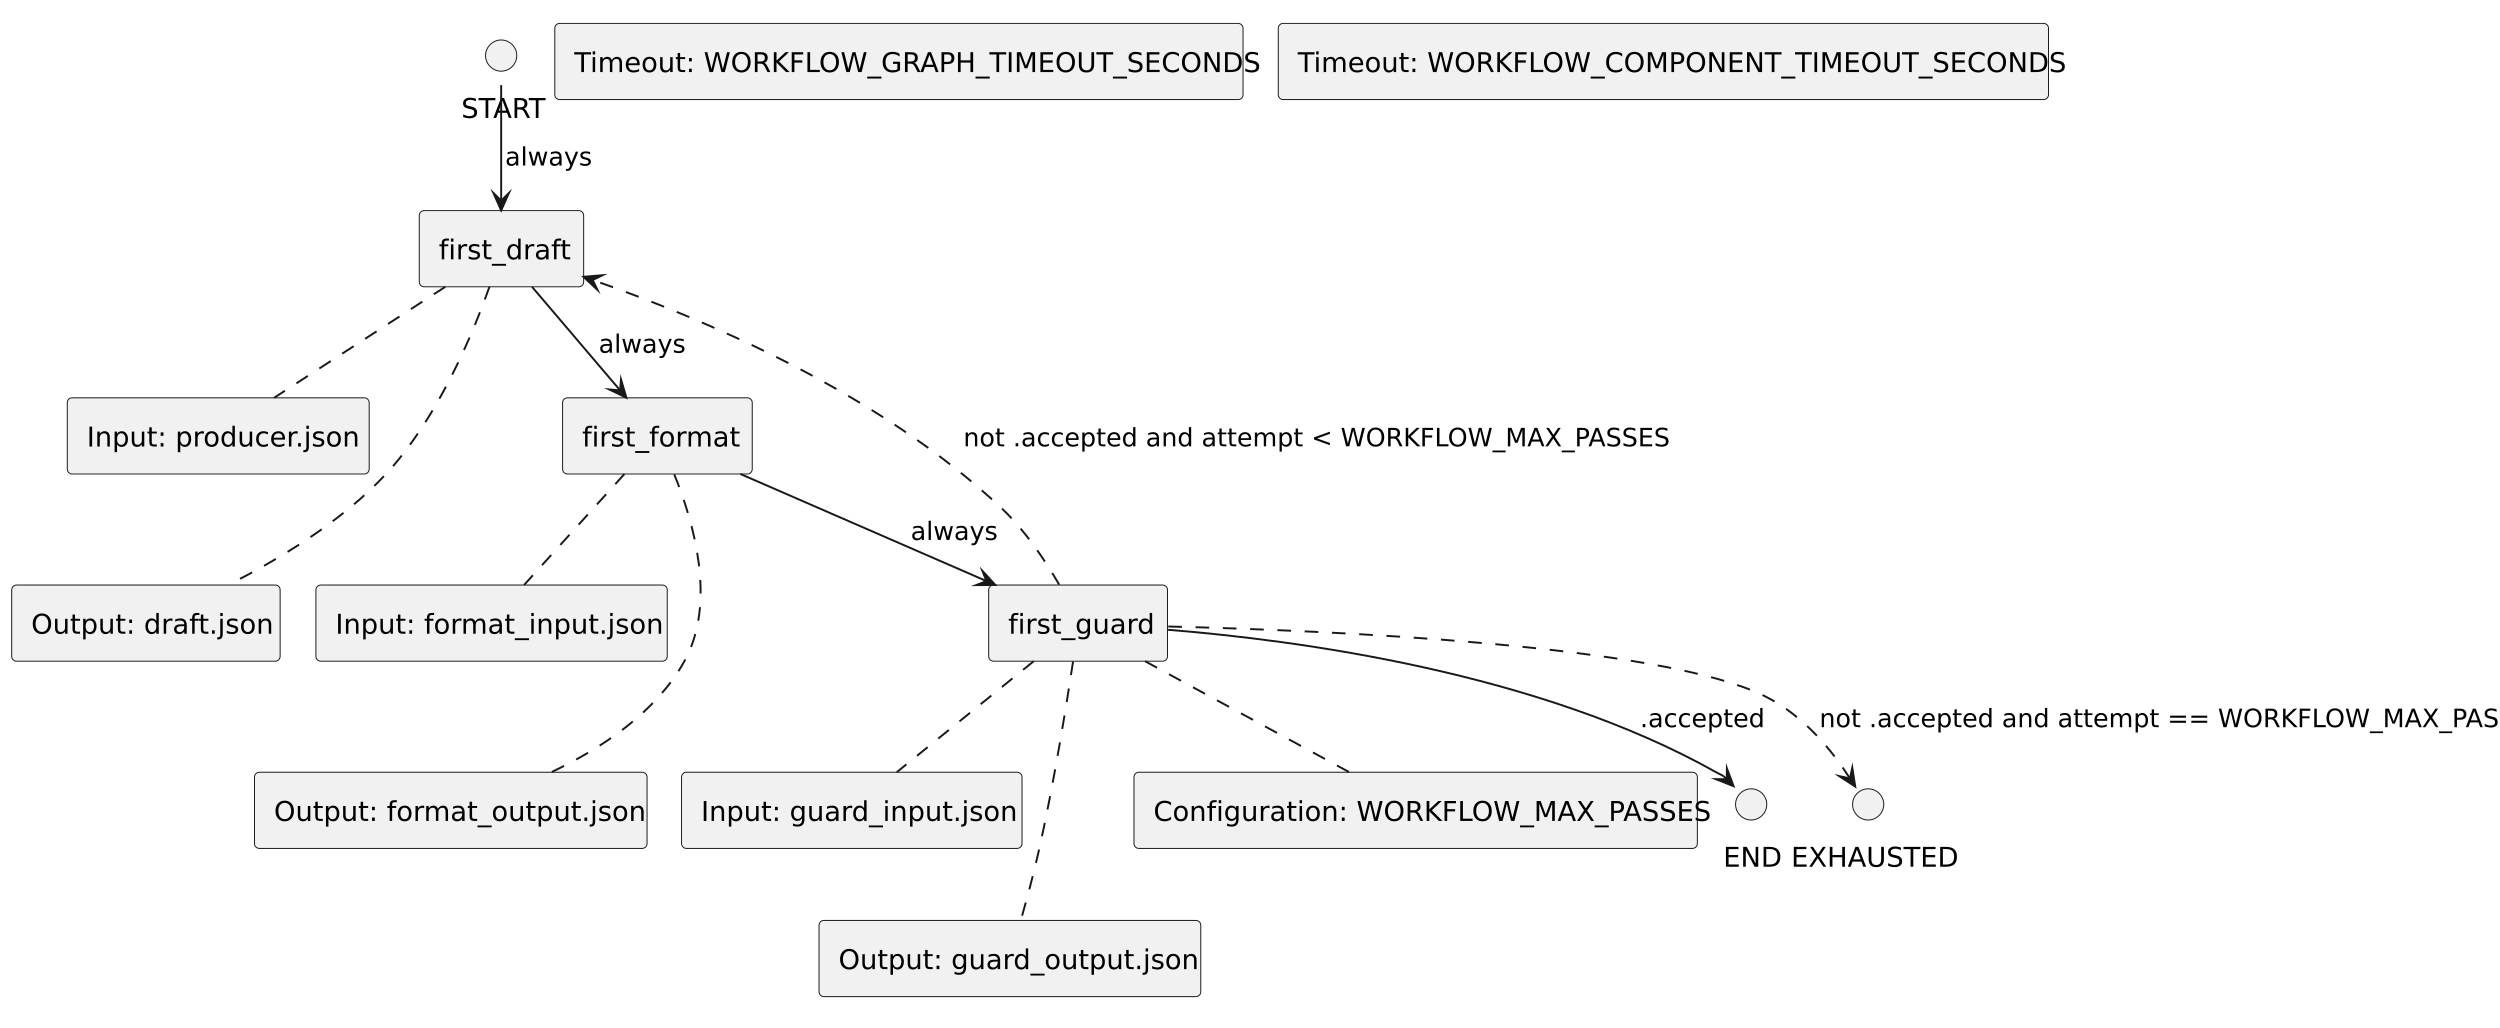
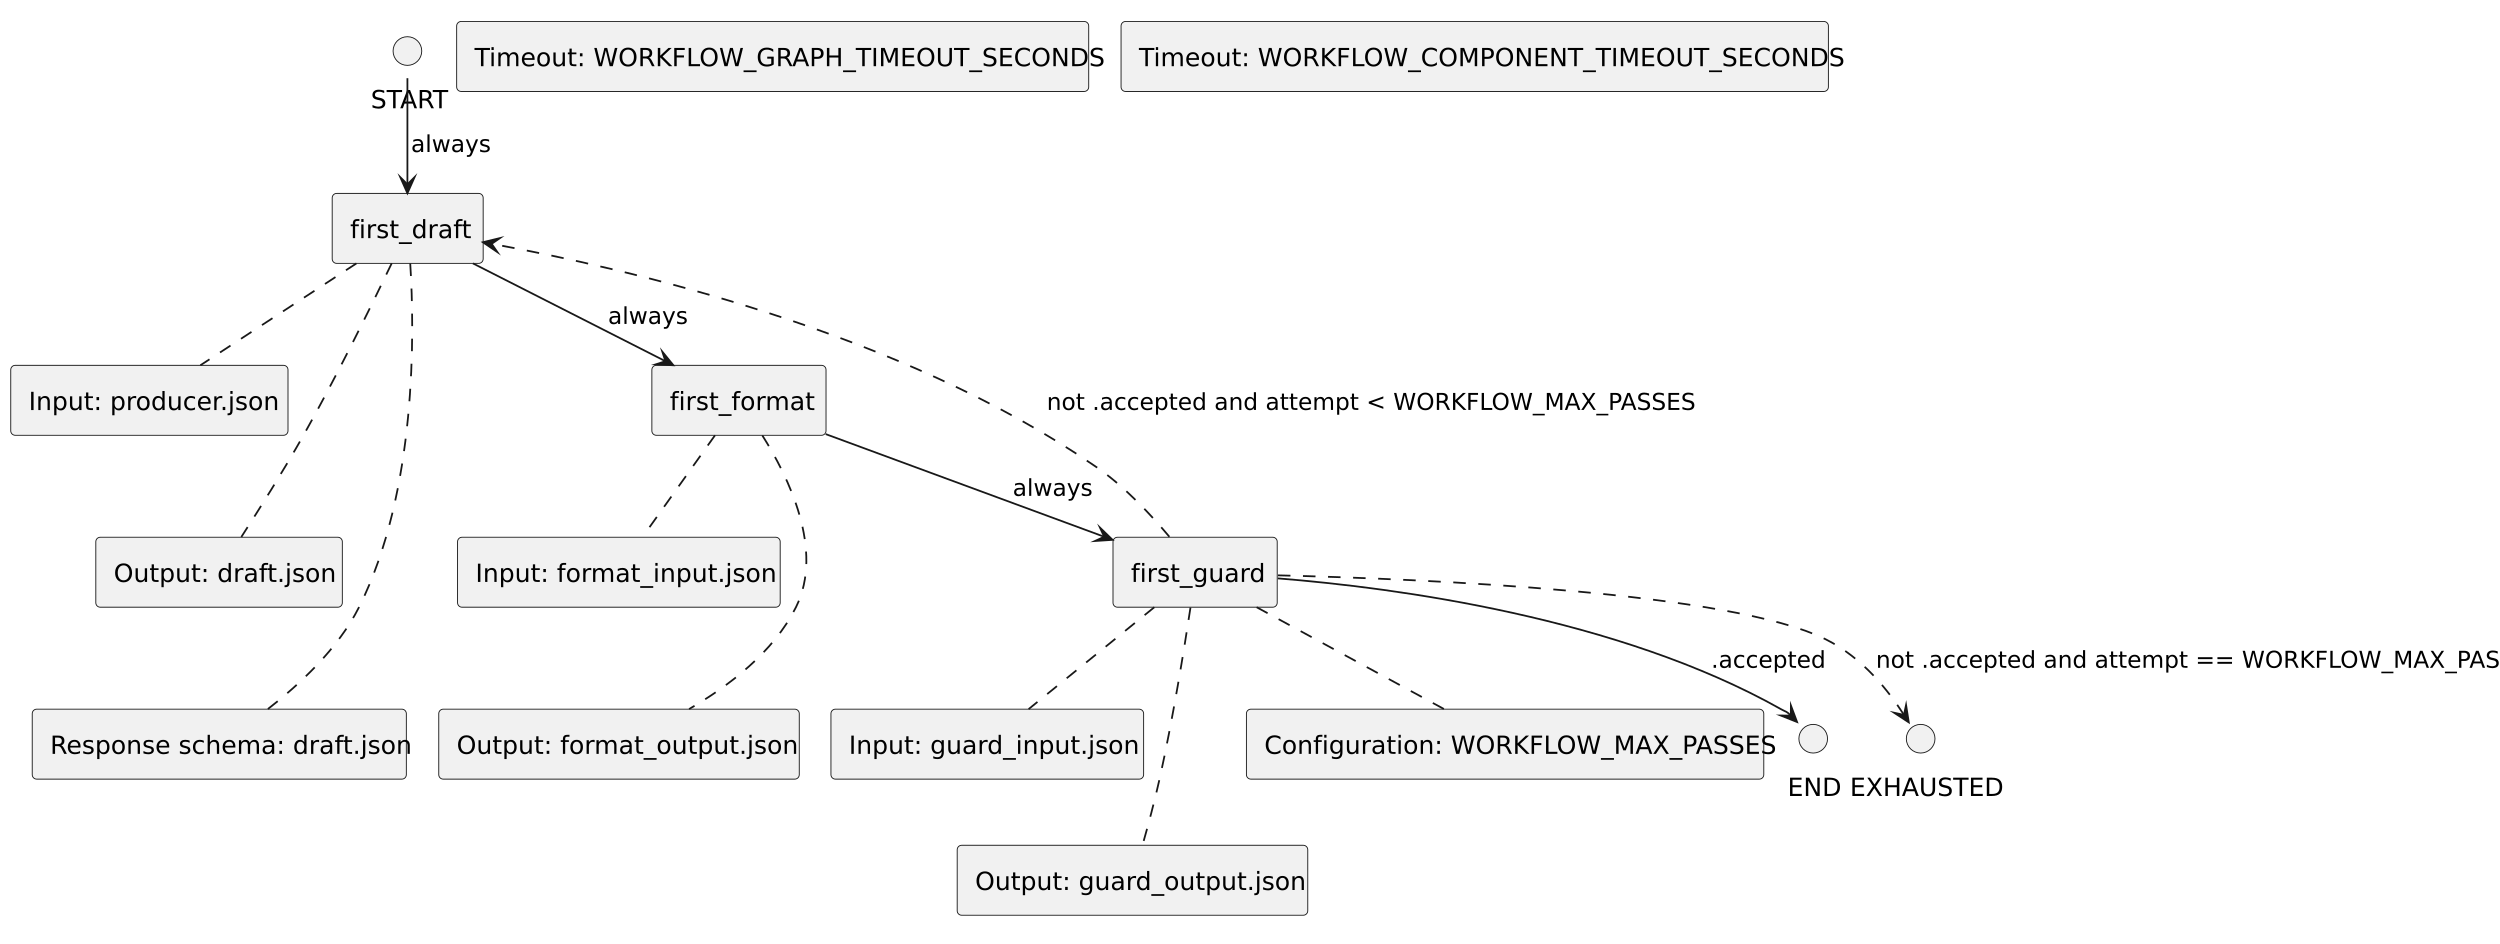
- <svg xmlns="http://www.w3.org/2000/svg" xmlns:xlink="http://www.w3.org/1999/xlink" version="1.1" data-diagram-type="DESCRIPTION" style="width:1282px;height:527px;background:#FFFFFF;" width="1282px" height="527px" viewBox="0 0 1282 527" zoomAndPan="magnify" preserveAspectRatio="none" contentStyleType="text/css">
+ <svg xmlns="http://www.w3.org/2000/svg" xmlns:xlink="http://www.w3.org/1999/xlink" version="1.1" data-diagram-type="DESCRIPTION" style="width:1396px;height:527px;background:#FFFFFF;" width="1396px" height="527px" viewBox="0 0 1396 527" zoomAndPan="magnify" preserveAspectRatio="none" contentStyleType="text/css">
  <defs />
  <g font-family="DejaVu Sans, Liberation Sans, Arial, sans-serif" lengthAdjust="spacing">
    <g class="entity" data-qualified-name="n0" id="ent0001" data-source-line="5">
      <a target="_top" href="//github.com/gorban/api-agent/blob/_____switch_branch_____/demo/contrived/workflows/components/first.md.html#node-first_draft" xlink:href="//github.com/gorban/api-agent/blob/_____switch_branch_____/demo/contrived/workflows/components/first.md.html#node-first_draft" xlink:type="simple" xlink:actuate="onRequest" xlink:show="new" title="//github.com/gorban/api-agent/blob/_____switch_branch_____/demo/contrived/workflows/components/first.md.html#node-first_draft" xlink:title="//github.com/gorban/api-agent/blob/_____switch_branch_____/demo/contrived/workflows/components/first.md.html#node-first_draft">
-         <rect x="215" y="108" width="84.302" height="39.068" fill="#F1F1F1" style="stroke:#181818;stroke-width:0.5;" rx="2.5" ry="2.5" />
-         <text x="225" y="132.966" fill="#000" font-size="14" textLength="64.302">first_draft</text>
+         <rect x="185.5" y="108" width="84.302" height="39.068" fill="#F1F1F1" style="stroke:#181818;stroke-width:0.5;" rx="2.5" ry="2.5" />
+         <text x="195.5" y="132.966" fill="#000" font-size="14" textLength="64.302">first_draft</text>
      </a>
    </g>
    <g class="entity" data-qualified-name="ref0" id="ent0002" data-source-line="6">
      <a target="_top" href="//github.com/gorban/api-agent/blob/_____switch_branch_____/demo/contrived/schemas/producer.json" xlink:href="//github.com/gorban/api-agent/blob/_____switch_branch_____/demo/contrived/schemas/producer.json" xlink:type="simple" xlink:actuate="onRequest" xlink:show="new" title="//github.com/gorban/api-agent/blob/_____switch_branch_____/demo/contrived/schemas/producer.json" xlink:title="//github.com/gorban/api-agent/blob/_____switch_branch_____/demo/contrived/schemas/producer.json">
-         <rect x="34.5" y="204" width="154.819" height="39.068" fill="#F1F1F1" style="stroke:#181818;stroke-width:0.5;" rx="2.5" ry="2.5" />
-         <text x="44.5" y="228.966" fill="#000" font-size="14" textLength="134.819">Input: producer.json</text>
+         <rect x="6" y="204" width="154.819" height="39.068" fill="#F1F1F1" style="stroke:#181818;stroke-width:0.5;" rx="2.5" ry="2.5" />
+         <text x="16" y="228.966" fill="#000" font-size="14" textLength="134.819">Input: producer.json</text>
      </a>
    </g>
    <g class="entity" data-qualified-name="ref1" id="ent0004" data-source-line="8">
      <a target="_top" href="//github.com/gorban/api-agent/blob/_____switch_branch_____/demo/contrived/schemas/draft.json" xlink:href="//github.com/gorban/api-agent/blob/_____switch_branch_____/demo/contrived/schemas/draft.json" xlink:type="simple" xlink:actuate="onRequest" xlink:show="new" title="//github.com/gorban/api-agent/blob/_____switch_branch_____/demo/contrived/schemas/draft.json" xlink:title="//github.com/gorban/api-agent/blob/_____switch_branch_____/demo/contrived/schemas/draft.json">
-         <rect x="6" y="300" width="137.656" height="39.068" fill="#F1F1F1" style="stroke:#181818;stroke-width:0.5;" rx="2.5" ry="2.5" />
-         <text x="16" y="324.966" fill="#000" font-size="14" textLength="117.656">Output: draft.json</text>
+         <rect x="53.5" y="300" width="137.656" height="39.068" fill="#F1F1F1" style="stroke:#181818;stroke-width:0.5;" rx="2.5" ry="2.5" />
+         <text x="63.5" y="324.966" fill="#000" font-size="14" textLength="117.656">Output: draft.json</text>
      </a>
    </g>
-     <g class="entity" data-qualified-name="n1" id="ent0007" data-source-line="11">
-       <a target="_top" href="//github.com/gorban/api-agent/blob/_____switch_branch_____/demo/contrived/workflows/components/first.md.html#node-first_format" xlink:href="//github.com/gorban/api-agent/blob/_____switch_branch_____/demo/contrived/workflows/components/first.md.html#node-first_format" xlink:type="simple" xlink:actuate="onRequest" xlink:show="new" title="//github.com/gorban/api-agent/blob/_____switch_branch_____/demo/contrived/workflows/components/first.md.html#node-first_format" xlink:title="//github.com/gorban/api-agent/blob/_____switch_branch_____/demo/contrived/workflows/components/first.md.html#node-first_format">
-         <rect x="288.5" y="204" width="97.252" height="39.068" fill="#F1F1F1" style="stroke:#181818;stroke-width:0.5;" rx="2.5" ry="2.5" />
-         <text x="298.5" y="228.966" fill="#000" font-size="14" textLength="77.252">first_format</text>
+     <g class="entity" data-qualified-name="ref2" id="ent0007" data-source-line="11">
+       <a target="_top" href="//github.com/gorban/api-agent/blob/_____switch_branch_____/demo/contrived/schemas/draft.json" xlink:href="//github.com/gorban/api-agent/blob/_____switch_branch_____/demo/contrived/schemas/draft.json" xlink:type="simple" xlink:actuate="onRequest" xlink:show="new" title="//github.com/gorban/api-agent/blob/_____switch_branch_____/demo/contrived/schemas/draft.json" xlink:title="//github.com/gorban/api-agent/blob/_____switch_branch_____/demo/contrived/schemas/draft.json">
+         <rect x="18" y="396" width="208.901" height="39.068" fill="#F1F1F1" style="stroke:#181818;stroke-width:0.5;" rx="2.5" ry="2.5" />
+         <text x="28" y="420.966" fill="#000" font-size="14" textLength="188.901">Response schema: draft.json</text>
      </a>
    </g>
-     <g class="entity" data-qualified-name="ref2" id="ent0008" data-source-line="12">
-       <a target="_top" href="//github.com/gorban/api-agent/blob/_____switch_branch_____/demo/contrived/schemas/format_input.json" xlink:href="//github.com/gorban/api-agent/blob/_____switch_branch_____/demo/contrived/schemas/format_input.json" xlink:type="simple" xlink:actuate="onRequest" xlink:show="new" title="//github.com/gorban/api-agent/blob/_____switch_branch_____/demo/contrived/schemas/format_input.json" xlink:title="//github.com/gorban/api-agent/blob/_____switch_branch_____/demo/contrived/schemas/format_input.json">
-         <rect x="162" y="300" width="180.159" height="39.068" fill="#F1F1F1" style="stroke:#181818;stroke-width:0.5;" rx="2.5" ry="2.5" />
-         <text x="172" y="324.966" fill="#000" font-size="14" textLength="160.159">Input: format_input.json</text>
+     <g class="entity" data-qualified-name="n1" id="ent0010" data-source-line="14">
+       <a target="_top" href="//github.com/gorban/api-agent/blob/_____switch_branch_____/demo/contrived/workflows/components/first.md.html#node-first_format" xlink:href="//github.com/gorban/api-agent/blob/_____switch_branch_____/demo/contrived/workflows/components/first.md.html#node-first_format" xlink:type="simple" xlink:actuate="onRequest" xlink:show="new" title="//github.com/gorban/api-agent/blob/_____switch_branch_____/demo/contrived/workflows/components/first.md.html#node-first_format" xlink:title="//github.com/gorban/api-agent/blob/_____switch_branch_____/demo/contrived/workflows/components/first.md.html#node-first_format">
+         <rect x="364" y="204" width="97.252" height="39.068" fill="#F1F1F1" style="stroke:#181818;stroke-width:0.5;" rx="2.5" ry="2.5" />
+         <text x="374" y="228.966" fill="#000" font-size="14" textLength="77.252">first_format</text>
      </a>
    </g>
-     <g class="entity" data-qualified-name="ref3" id="ent0010" data-source-line="14">
-       <a target="_top" href="//github.com/gorban/api-agent/blob/_____switch_branch_____/demo/contrived/schemas/format_output.json" xlink:href="//github.com/gorban/api-agent/blob/_____switch_branch_____/demo/contrived/schemas/format_output.json" xlink:type="simple" xlink:actuate="onRequest" xlink:show="new" title="//github.com/gorban/api-agent/blob/_____switch_branch_____/demo/contrived/schemas/format_output.json" xlink:title="//github.com/gorban/api-agent/blob/_____switch_branch_____/demo/contrived/schemas/format_output.json">
-         <rect x="130.5" y="396" width="201.313" height="39.068" fill="#F1F1F1" style="stroke:#181818;stroke-width:0.5;" rx="2.5" ry="2.5" />
-         <text x="140.5" y="420.966" fill="#000" font-size="14" textLength="181.313">Output: format_output.json</text>
+     <g class="entity" data-qualified-name="ref3" id="ent0011" data-source-line="15">
+       <a target="_top" href="//github.com/gorban/api-agent/blob/_____switch_branch_____/demo/contrived/schemas/format_input.json" xlink:href="//github.com/gorban/api-agent/blob/_____switch_branch_____/demo/contrived/schemas/format_input.json" xlink:type="simple" xlink:actuate="onRequest" xlink:show="new" title="//github.com/gorban/api-agent/blob/_____switch_branch_____/demo/contrived/schemas/format_input.json" xlink:title="//github.com/gorban/api-agent/blob/_____switch_branch_____/demo/contrived/schemas/format_input.json">
+         <rect x="255.5" y="300" width="180.159" height="39.068" fill="#F1F1F1" style="stroke:#181818;stroke-width:0.5;" rx="2.5" ry="2.5" />
+         <text x="265.5" y="324.966" fill="#000" font-size="14" textLength="160.159">Input: format_input.json</text>
      </a>
    </g>
-     <g class="entity" data-qualified-name="n2" id="ent0013" data-source-line="17">
-       <a target="_top" href="//github.com/gorban/api-agent/blob/_____switch_branch_____/demo/contrived/workflows/components/first.md.html#node-first_guard" xlink:href="//github.com/gorban/api-agent/blob/_____switch_branch_____/demo/contrived/workflows/components/first.md.html#node-first_guard" xlink:type="simple" xlink:actuate="onRequest" xlink:show="new" title="//github.com/gorban/api-agent/blob/_____switch_branch_____/demo/contrived/workflows/components/first.md.html#node-first_guard" xlink:title="//github.com/gorban/api-agent/blob/_____switch_branch_____/demo/contrived/workflows/components/first.md.html#node-first_guard">
-         <rect x="507" y="300" width="91.694" height="39.068" fill="#F1F1F1" style="stroke:#181818;stroke-width:0.5;" rx="2.5" ry="2.5" />
-         <text x="517" y="324.966" fill="#000" font-size="14" textLength="71.694">first_guard</text>
+     <g class="entity" data-qualified-name="ref4" id="ent0013" data-source-line="17">
+       <a target="_top" href="//github.com/gorban/api-agent/blob/_____switch_branch_____/demo/contrived/schemas/format_output.json" xlink:href="//github.com/gorban/api-agent/blob/_____switch_branch_____/demo/contrived/schemas/format_output.json" xlink:type="simple" xlink:actuate="onRequest" xlink:show="new" title="//github.com/gorban/api-agent/blob/_____switch_branch_____/demo/contrived/schemas/format_output.json" xlink:title="//github.com/gorban/api-agent/blob/_____switch_branch_____/demo/contrived/schemas/format_output.json">
+         <rect x="245" y="396" width="201.313" height="39.068" fill="#F1F1F1" style="stroke:#181818;stroke-width:0.5;" rx="2.5" ry="2.5" />
+         <text x="255" y="420.966" fill="#000" font-size="14" textLength="181.313">Output: format_output.json</text>
      </a>
    </g>
-     <g class="entity" data-qualified-name="ref4" id="ent0014" data-source-line="18">
-       <a target="_top" href="//github.com/gorban/api-agent/blob/_____switch_branch_____/demo/contrived/schemas/guard_input.json" xlink:href="//github.com/gorban/api-agent/blob/_____switch_branch_____/demo/contrived/schemas/guard_input.json" xlink:type="simple" xlink:actuate="onRequest" xlink:show="new" title="//github.com/gorban/api-agent/blob/_____switch_branch_____/demo/contrived/schemas/guard_input.json" xlink:title="//github.com/gorban/api-agent/blob/_____switch_branch_____/demo/contrived/schemas/guard_input.json">
-         <rect x="349.5" y="396" width="174.601" height="39.068" fill="#F1F1F1" style="stroke:#181818;stroke-width:0.5;" rx="2.5" ry="2.5" />
-         <text x="359.5" y="420.966" fill="#000" font-size="14" textLength="154.601">Input: guard_input.json</text>
+     <g class="entity" data-qualified-name="n2" id="ent0016" data-source-line="20">
+       <a target="_top" href="//github.com/gorban/api-agent/blob/_____switch_branch_____/demo/contrived/workflows/components/first.md.html#node-first_guard" xlink:href="//github.com/gorban/api-agent/blob/_____switch_branch_____/demo/contrived/workflows/components/first.md.html#node-first_guard" xlink:type="simple" xlink:actuate="onRequest" xlink:show="new" title="//github.com/gorban/api-agent/blob/_____switch_branch_____/demo/contrived/workflows/components/first.md.html#node-first_guard" xlink:title="//github.com/gorban/api-agent/blob/_____switch_branch_____/demo/contrived/workflows/components/first.md.html#node-first_guard">
+         <rect x="621.5" y="300" width="91.694" height="39.068" fill="#F1F1F1" style="stroke:#181818;stroke-width:0.5;" rx="2.5" ry="2.5" />
+         <text x="631.5" y="324.966" fill="#000" font-size="14" textLength="71.694">first_guard</text>
      </a>
    </g>
-     <g class="entity" data-qualified-name="ref5" id="ent0016" data-source-line="20">
-       <a target="_top" href="//github.com/gorban/api-agent/blob/_____switch_branch_____/demo/contrived/schemas/guard_output.json" xlink:href="//github.com/gorban/api-agent/blob/_____switch_branch_____/demo/contrived/schemas/guard_output.json" xlink:type="simple" xlink:actuate="onRequest" xlink:show="new" title="//github.com/gorban/api-agent/blob/_____switch_branch_____/demo/contrived/schemas/guard_output.json" xlink:title="//github.com/gorban/api-agent/blob/_____switch_branch_____/demo/contrived/schemas/guard_output.json">
-         <rect x="420" y="472" width="195.755" height="39.068" fill="#F1F1F1" style="stroke:#181818;stroke-width:0.5;" rx="2.5" ry="2.5" />
-         <text x="430" y="496.966" fill="#000" font-size="14" textLength="175.755">Output: guard_output.json</text>
+     <g class="entity" data-qualified-name="ref5" id="ent0017" data-source-line="21">
+       <a target="_top" href="//github.com/gorban/api-agent/blob/_____switch_branch_____/demo/contrived/schemas/guard_input.json" xlink:href="//github.com/gorban/api-agent/blob/_____switch_branch_____/demo/contrived/schemas/guard_input.json" xlink:type="simple" xlink:actuate="onRequest" xlink:show="new" title="//github.com/gorban/api-agent/blob/_____switch_branch_____/demo/contrived/schemas/guard_input.json" xlink:title="//github.com/gorban/api-agent/blob/_____switch_branch_____/demo/contrived/schemas/guard_input.json">
+         <rect x="464" y="396" width="174.601" height="39.068" fill="#F1F1F1" style="stroke:#181818;stroke-width:0.5;" rx="2.5" ry="2.5" />
+         <text x="474" y="420.966" fill="#000" font-size="14" textLength="154.601">Input: guard_input.json</text>
      </a>
    </g>
-     <g class="entity" data-qualified-name="timeout6" id="ent0019" data-source-line="23">
-       <a target="_top" href="//github.com/gorban/api-agent/blob/_____switch_branch_____/demo/cfg/config.toml" xlink:href="//github.com/gorban/api-agent/blob/_____switch_branch_____/demo/cfg/config.toml" xlink:type="simple" xlink:actuate="onRequest" xlink:show="new" title="//github.com/gorban/api-agent/blob/_____switch_branch_____/demo/cfg/config.toml" xlink:title="//github.com/gorban/api-agent/blob/_____switch_branch_____/demo/cfg/config.toml">
-         <rect x="284.5" y="12" width="352.933" height="39.068" fill="#F1F1F1" style="stroke:#181818;stroke-width:0.5;" rx="2.5" ry="2.5" />
-         <text x="294.5" y="36.966" fill="#000" font-size="14" textLength="332.933">Timeout: WORKFLOW_GRAPH_TIMEOUT_SECONDS</text>
+     <g class="entity" data-qualified-name="ref6" id="ent0019" data-source-line="23">
+       <a target="_top" href="//github.com/gorban/api-agent/blob/_____switch_branch_____/demo/contrived/schemas/guard_output.json" xlink:href="//github.com/gorban/api-agent/blob/_____switch_branch_____/demo/contrived/schemas/guard_output.json" xlink:type="simple" xlink:actuate="onRequest" xlink:show="new" title="//github.com/gorban/api-agent/blob/_____switch_branch_____/demo/contrived/schemas/guard_output.json" xlink:title="//github.com/gorban/api-agent/blob/_____switch_branch_____/demo/contrived/schemas/guard_output.json">
+         <rect x="534.5" y="472" width="195.755" height="39.068" fill="#F1F1F1" style="stroke:#181818;stroke-width:0.5;" rx="2.5" ry="2.5" />
+         <text x="544.5" y="496.966" fill="#000" font-size="14" textLength="175.755">Output: guard_output.json</text>
      </a>
    </g>
-     <g class="entity" data-qualified-name="timeout7" id="ent0020" data-source-line="24">
+     <g class="entity" data-qualified-name="timeout7" id="ent0022" data-source-line="26">
      <a target="_top" href="//github.com/gorban/api-agent/blob/_____switch_branch_____/demo/cfg/config.toml" xlink:href="//github.com/gorban/api-agent/blob/_____switch_branch_____/demo/cfg/config.toml" xlink:type="simple" xlink:actuate="onRequest" xlink:show="new" title="//github.com/gorban/api-agent/blob/_____switch_branch_____/demo/cfg/config.toml" xlink:title="//github.com/gorban/api-agent/blob/_____switch_branch_____/demo/cfg/config.toml">
-         <rect x="655.5" y="12" width="394.974" height="39.068" fill="#F1F1F1" style="stroke:#181818;stroke-width:0.5;" rx="2.5" ry="2.5" />
-         <text x="665.5" y="36.966" fill="#000" font-size="14" textLength="374.974">Timeout: WORKFLOW_COMPONENT_TIMEOUT_SECONDS</text>
+         <rect x="255" y="12" width="352.933" height="39.068" fill="#F1F1F1" style="stroke:#181818;stroke-width:0.5;" rx="2.5" ry="2.5" />
+         <text x="265" y="36.966" fill="#000" font-size="14" textLength="332.933">Timeout: WORKFLOW_GRAPH_TIMEOUT_SECONDS</text>
      </a>
    </g>
-     <g class="entity" data-qualified-name="passlimit8" id="ent0021" data-source-line="25">
+     <g class="entity" data-qualified-name="timeout8" id="ent0023" data-source-line="27">
      <a target="_top" href="//github.com/gorban/api-agent/blob/_____switch_branch_____/demo/cfg/config.toml" xlink:href="//github.com/gorban/api-agent/blob/_____switch_branch_____/demo/cfg/config.toml" xlink:type="simple" xlink:actuate="onRequest" xlink:show="new" title="//github.com/gorban/api-agent/blob/_____switch_branch_____/demo/cfg/config.toml" xlink:title="//github.com/gorban/api-agent/blob/_____switch_branch_____/demo/cfg/config.toml">
-         <rect x="581.5" y="396" width="288.897" height="39.068" fill="#F1F1F1" style="stroke:#181818;stroke-width:0.5;" rx="2.5" ry="2.5" />
-         <text x="591.5" y="420.966" fill="#000" font-size="14" textLength="268.897">Configuration: WORKFLOW_MAX_PASSES</text>
+         <rect x="626" y="12" width="394.974" height="39.068" fill="#F1F1F1" style="stroke:#181818;stroke-width:0.5;" rx="2.5" ry="2.5" />
+         <text x="636" y="36.966" fill="#000" font-size="14" textLength="374.974">Timeout: WORKFLOW_COMPONENT_TIMEOUT_SECONDS</text>
      </a>
    </g>
-     <g class="entity" data-qualified-name="start" id="ent0023" data-source-line="27">
-       <ellipse cx="257" cy="28.5" rx="8" ry="8" fill="#F1F1F1" style="stroke:#181818;stroke-width:0.5;" />
-       <text x="236.546" y="60.466" fill="#000" font-size="14" textLength="40.908">START</text>
+     <g class="entity" data-qualified-name="passlimit9" id="ent0024" data-source-line="28">
+       <a target="_top" href="//github.com/gorban/api-agent/blob/_____switch_branch_____/demo/cfg/config.toml" xlink:href="//github.com/gorban/api-agent/blob/_____switch_branch_____/demo/cfg/config.toml" xlink:type="simple" xlink:actuate="onRequest" xlink:show="new" title="//github.com/gorban/api-agent/blob/_____switch_branch_____/demo/cfg/config.toml" xlink:title="//github.com/gorban/api-agent/blob/_____switch_branch_____/demo/cfg/config.toml">
+         <rect x="696" y="396" width="288.897" height="39.068" fill="#F1F1F1" style="stroke:#181818;stroke-width:0.5;" rx="2.5" ry="2.5" />
+         <text x="706" y="420.966" fill="#000" font-size="14" textLength="268.897">Configuration: WORKFLOW_MAX_PASSES</text>
+       </a>
    </g>
-     <g class="entity" data-qualified-name="end" id="ent0027" data-source-line="31">
-       <ellipse cx="898" cy="412.5" rx="8" ry="8" fill="#F1F1F1" style="stroke:#181818;stroke-width:0.5;" />
-       <text x="883.678" y="444.466" fill="#000" font-size="14" textLength="28.644">END</text>
+     <g class="entity" data-qualified-name="start" id="ent0026" data-source-line="30">
+       <ellipse cx="227.5" cy="28.5" rx="8" ry="8" fill="#F1F1F1" style="stroke:#181818;stroke-width:0.5;" />
+       <text x="207.046" y="60.466" fill="#000" font-size="14" textLength="40.908">START</text>
    </g>
-     <g class="entity" data-qualified-name="exhausted" id="ent0030" data-source-line="34">
-       <ellipse cx="958" cy="412.5" rx="8" ry="8" fill="#F1F1F1" style="stroke:#181818;stroke-width:0.5;" />
-       <text x="918.492" y="444.466" fill="#000" font-size="14" textLength="79.016">EXHAUSTED</text>
+     <g class="entity" data-qualified-name="end" id="ent0030" data-source-line="34">
+       <ellipse cx="1012.5" cy="412.5" rx="8" ry="8" fill="#F1F1F1" style="stroke:#181818;stroke-width:0.5;" />
+       <text x="998.178" y="444.466" fill="#000" font-size="14" textLength="28.644">END</text>
+     </g>
+     <g class="entity" data-qualified-name="exhausted" id="ent0033" data-source-line="37">
+       <ellipse cx="1072.5" cy="412.5" rx="8" ry="8" fill="#F1F1F1" style="stroke:#181818;stroke-width:0.5;" />
+       <text x="1032.992" y="444.466" fill="#000" font-size="14" textLength="79.016">EXHAUSTED</text>
    </g>
    <g class="link" data-entity-1="ent0001" data-entity-2="ent0002" id="lnk3" data-link-type="association">
-       <path d="M228.353,147.071 C202.932,163.551 165.99,187.499 140.588,203.967" style="stroke:#181818;stroke-width:1;stroke-dasharray:7,7;" fill="none" />
+       <path d="M199.05,147.071 C173.805,163.551 137.118,187.499 111.891,203.967" style="stroke:#181818;stroke-width:1;stroke-dasharray:7,7;" fill="none" />
    </g>
    <g class="link" data-entity-1="ent0001" data-entity-2="ent0004" id="lnk5" data-link-type="association">
-       <path d="M251.013,147.019 C242.416,171.341 224.619,214.314 198,243 C175.332,267.428 143.019,286.852 117.2,299.878" style="stroke:#181818;stroke-width:1;stroke-dasharray:7,7;" fill="none" />
+       <path d="M218.747,147.005 C207.794,169.864 188.196,209.798 169.5,243 C158.364,262.777 144.52,284.736 134.749,299.85" style="stroke:#181818;stroke-width:1;stroke-dasharray:7,7;" fill="none" />
    </g>
-     <g class="link" data-entity-1="ent0007" data-entity-2="ent0008" id="lnk9" data-link-type="association">
-       <path d="M320.207,243.071 C305.305,259.551 283.649,283.499 268.758,299.967" style="stroke:#181818;stroke-width:1;stroke-dasharray:7,7;" fill="none" />
+     <g class="link" data-entity-1="ent0001" data-entity-2="ent0007" id="lnk8" data-link-type="association">
+       <path d="M229.078,147.13 C231.495,185.346 232.859,274.44 200.5,339 C188.846,362.251 167.091,382.374 149.511,395.985" style="stroke:#181818;stroke-width:1;stroke-dasharray:7,7;" fill="none" />
    </g>
-     <g class="link" data-entity-1="ent0007" data-entity-2="ent0010" id="lnk11" data-link-type="association">
-       <path d="M345.743,243.239 C355.468,267.044 367.75,308.672 351,339 C336.363,365.502 308.089,383.966 282.662,395.999" style="stroke:#181818;stroke-width:1;stroke-dasharray:7,7;" fill="none" />
+     <g class="link" data-entity-1="ent0010" data-entity-2="ent0011" id="lnk12" data-link-type="association">
+       <path d="M399.263,243.071 C387.517,259.551 370.447,283.499 358.71,299.967" style="stroke:#181818;stroke-width:1;stroke-dasharray:7,7;" fill="none" />
    </g>
-     <g class="link" data-entity-1="ent0013" data-entity-2="ent0014" id="lnk15" data-link-type="association">
-       <path d="M530.082,339.071 C509.746,355.551 480.192,379.499 459.87,395.967" style="stroke:#181818;stroke-width:1;stroke-dasharray:7,7;" fill="none" />
+     <g class="link" data-entity-1="ent0010" data-entity-2="ent0013" id="lnk14" data-link-type="association">
+       <path d="M425.662,243.116 C440.39,266.433 460.249,307.183 444.5,339 C432.034,364.184 406.7,383.26 384.781,395.937" style="stroke:#181818;stroke-width:1;stroke-dasharray:7,7;" fill="none" />
    </g>
-     <g class="link" data-entity-1="ent0013" data-entity-2="ent0016" id="lnk17" data-link-type="association">
-       <path d="M550.262,339.245 C546.815,362.007 540.434,401.51 533,435 C530.253,447.375 526.54,461.131 523.495,471.851" style="stroke:#181818;stroke-width:1;stroke-dasharray:7,7;" fill="none" />
+     <g class="link" data-entity-1="ent0016" data-entity-2="ent0017" id="lnk18" data-link-type="association">
+       <path d="M644.582,339.071 C624.246,355.551 594.692,379.499 574.37,395.967" style="stroke:#181818;stroke-width:1;stroke-dasharray:7,7;" fill="none" />
    </g>
-     <g class="link" data-entity-1="ent0013" data-entity-2="ent0021" id="lnk22" data-link-type="association">
-       <path d="M587.179,339.071 C617.509,355.551 661.584,379.499 691.892,395.967" style="stroke:#181818;stroke-width:1;stroke-dasharray:7,7;" fill="none" />
+     <g class="link" data-entity-1="ent0016" data-entity-2="ent0019" id="lnk20" data-link-type="association">
+       <path d="M664.762,339.245 C661.315,362.007 654.934,401.51 647.5,435 C644.753,447.375 641.04,461.131 637.995,471.851" style="stroke:#181818;stroke-width:1;stroke-dasharray:7,7;" fill="none" />
    </g>
-     <g class="link" data-entity-1="ent0023" data-entity-2="ent0001" id="lnk24" data-link-type="dependency">
-       <polygon points="257,107.92,261,98.92,257,102.92,253,98.92,257,107.92" fill="#181818" style="stroke:#181818;stroke-width:1;stroke-linejoin:miter;stroke-miterlimit:10;" />
-       <path d="M257,43.652 C257,59.506 257,83.759 257,102.92" style="stroke:#181818;stroke-width:1;" fill="none" />
-       <text x="259" y="84.897" fill="#000" font-size="13" textLength="41.015">always</text>
+     <g class="link" data-entity-1="ent0016" data-entity-2="ent0024" id="lnk25" data-link-type="association">
+       <path d="M701.679,339.071 C732.009,355.551 776.084,379.499 806.392,395.967" style="stroke:#181818;stroke-width:1;stroke-dasharray:7,7;" fill="none" />
    </g>
-     <g class="link" data-entity-1="ent0001" data-entity-2="ent0007" id="lnk25" data-link-type="dependency">
-       <polygon points="321.227,203.967,318.44,194.521,317.987,200.16,312.348,199.706,321.227,203.967" fill="#181818" style="stroke:#181818;stroke-width:1;stroke-linejoin:miter;stroke-miterlimit:10;" />
-       <path d="M272.805,147.071 C286.831,163.551 303.972,183.692 317.987,200.16" style="stroke:#181818;stroke-width:1;" fill="none" />
-       <text x="307" y="180.897" fill="#000" font-size="13" textLength="41.015">always</text>
+     <g class="link" data-entity-1="ent0026" data-entity-2="ent0001" id="lnk27" data-link-type="dependency">
+       <polygon points="227.5,107.92,231.5,98.92,227.5,102.92,223.5,98.92,227.5,107.92" fill="#181818" style="stroke:#181818;stroke-width:1;stroke-linejoin:miter;stroke-miterlimit:10;" />
+       <path d="M227.5,43.652 C227.5,59.506 227.5,83.759 227.5,102.92" style="stroke:#181818;stroke-width:1;" fill="none" />
+       <text x="229.5" y="84.897" fill="#000" font-size="13" textLength="41.015">always</text>
    </g>
-     <g class="link" data-entity-1="ent0007" data-entity-2="ent0013" id="lnk26" data-link-type="dependency">
-       <polygon points="510.414,299.967,503.758,292.708,505.829,297.972,500.565,300.044,510.414,299.967" fill="#181818" style="stroke:#181818;stroke-width:1;stroke-linejoin:miter;stroke-miterlimit:10;" />
-       <path d="M379.675,243.071 C417.542,259.551 467.988,281.504 505.829,297.972" style="stroke:#181818;stroke-width:1;" fill="none" />
-       <text x="467" y="276.897" fill="#000" font-size="13" textLength="41.015">always</text>
+     <g class="link" data-entity-1="ent0001" data-entity-2="ent0010" id="lnk28" data-link-type="dependency">
+       <polygon points="376.026,203.967,369.814,196.324,371.568,201.702,366.19,203.456,376.026,203.967" fill="#181818" style="stroke:#181818;stroke-width:1;stroke-linejoin:miter;stroke-miterlimit:10;" />
+       <path d="M264.05,147.071 C296.483,163.551 339.158,185.234 371.568,201.702" style="stroke:#181818;stroke-width:1;" fill="none" />
+       <text x="339.5" y="180.897" fill="#000" font-size="13" textLength="41.015">always</text>
    </g>
-     <g class="link" data-entity-1="ent0013" data-entity-2="ent0027" id="lnk28" data-link-type="dependency">
-       <polygon points="888.984,403.17,885.547,393.94,885.486,399.597,879.83,399.536,888.984,403.17" fill="#181818" style="stroke:#181818;stroke-width:1;stroke-linejoin:miter;stroke-miterlimit:10;" />
-       <path d="M599.015,322.968 C665.119,328.249 789.005,344.742 880,396 C883.28,397.847 882.848,396.901 885.486,399.597" style="stroke:#181818;stroke-width:1;" fill="none" />
-       <text x="841" y="372.897" fill="#000" font-size="13" textLength="58.604">.accepted</text>
+     <g class="link" data-entity-1="ent0010" data-entity-2="ent0016" id="lnk29" data-link-type="dependency">
+       <polygon points="621.265,301.456,614.204,294.59,616.573,299.727,611.437,302.097,621.265,301.456" fill="#181818" style="stroke:#181818;stroke-width:1;stroke-linejoin:miter;stroke-miterlimit:10;" />
+       <path d="M461.064,242.402 C507.16,259.394 571.261,283.024 616.573,299.727" style="stroke:#181818;stroke-width:1;" fill="none" />
+       <text x="565.5" y="276.897" fill="#000" font-size="13" textLength="41.015">always</text>
    </g>
-     <g class="link" data-entity-1="ent0013" data-entity-2="ent0001" id="lnk29" data-link-type="dependency">
-       <polygon points="299.208,141.934,306.385,148.679,303.928,143.584,309.024,141.127,299.208,141.934" fill="#181818" style="stroke:#181818;stroke-width:1;stroke-linejoin:miter;stroke-miterlimit:10;" />
-       <path d="M543.182,299.873 C536.18,287.797 525.918,272.273 514,261 C450.363,200.804 358.79,162.758 303.928,143.584" style="stroke:#181818;stroke-width:1;stroke-dasharray:7,7;" fill="none" />
-       <text x="494" y="228.897" fill="#000" font-size="13" textLength="333.957">not .accepted and attempt &lt; WORKFLOW_MAX_PASSES</text>
+     <g class="link" data-entity-1="ent0016" data-entity-2="ent0030" id="lnk31" data-link-type="dependency">
+       <polygon points="1003.484,403.17,1000.047,393.94,999.986,399.597,994.33,399.536,1003.484,403.17" fill="#181818" style="stroke:#181818;stroke-width:1;stroke-linejoin:miter;stroke-miterlimit:10;" />
+       <path d="M713.515,322.968 C779.619,328.249 903.505,344.742 994.5,396 C997.78,397.847 997.348,396.901 999.986,399.597" style="stroke:#181818;stroke-width:1;" fill="none" />
+       <text x="955.5" y="372.897" fill="#000" font-size="13" textLength="58.604">.accepted</text>
    </g>
-     <g class="link" data-entity-1="ent0013" data-entity-2="ent0030" id="lnk31" data-link-type="dependency">
-       <polygon points="951.368,403.371,949.848,393.64,948.657,399.17,943.127,397.978,951.368,403.371" fill="#181818" style="stroke:#181818;stroke-width:1;stroke-linejoin:miter;stroke-miterlimit:10;" />
-       <path d="M599.085,321.271 C681.976,323.31 852.48,330.67 905,357 C925.875,367.465 939.913,385.623 948.657,399.17" style="stroke:#181818;stroke-width:1;stroke-dasharray:7,7;" fill="none" />
-       <text x="933" y="372.897" fill="#000" font-size="13" textLength="341.393">not .accepted and attempt == WORKFLOW_MAX_PASSES</text>
+     <g class="link" data-entity-1="ent0016" data-entity-2="ent0001" id="lnk32" data-link-type="dependency">
+       <polygon points="269.631,135.262,277.771,140.808,274.551,136.157,279.202,132.937,269.631,135.262" fill="#181818" style="stroke:#181818;stroke-width:1;stroke-linejoin:miter;stroke-miterlimit:10;" />
+       <path d="M652.989,299.751 C642.727,287.47 628.07,271.759 612.5,261 C502.296,184.851 349.205,149.73 274.551,136.157" style="stroke:#181818;stroke-width:1;stroke-dasharray:7,7;" fill="none" />
+       <text x="584.5" y="228.897" fill="#000" font-size="13" textLength="333.957">not .accepted and attempt &lt; WORKFLOW_MAX_PASSES</text>
+     </g>
+     <g class="link" data-entity-1="ent0016" data-entity-2="ent0033" id="lnk34" data-link-type="dependency">
+       <polygon points="1065.868,403.371,1064.348,393.64,1063.157,399.17,1057.627,397.978,1065.868,403.371" fill="#181818" style="stroke:#181818;stroke-width:1;stroke-linejoin:miter;stroke-miterlimit:10;" />
+       <path d="M713.585,321.271 C796.476,323.31 966.98,330.67 1019.5,357 C1040.375,367.465 1054.413,385.623 1063.157,399.17" style="stroke:#181818;stroke-width:1;stroke-dasharray:7,7;" fill="none" />
+       <text x="1047.5" y="372.897" fill="#000" font-size="13" textLength="341.393">not .accepted and attempt == WORKFLOW_MAX_PASSES</text>
    </g>
  </g>
</svg>
